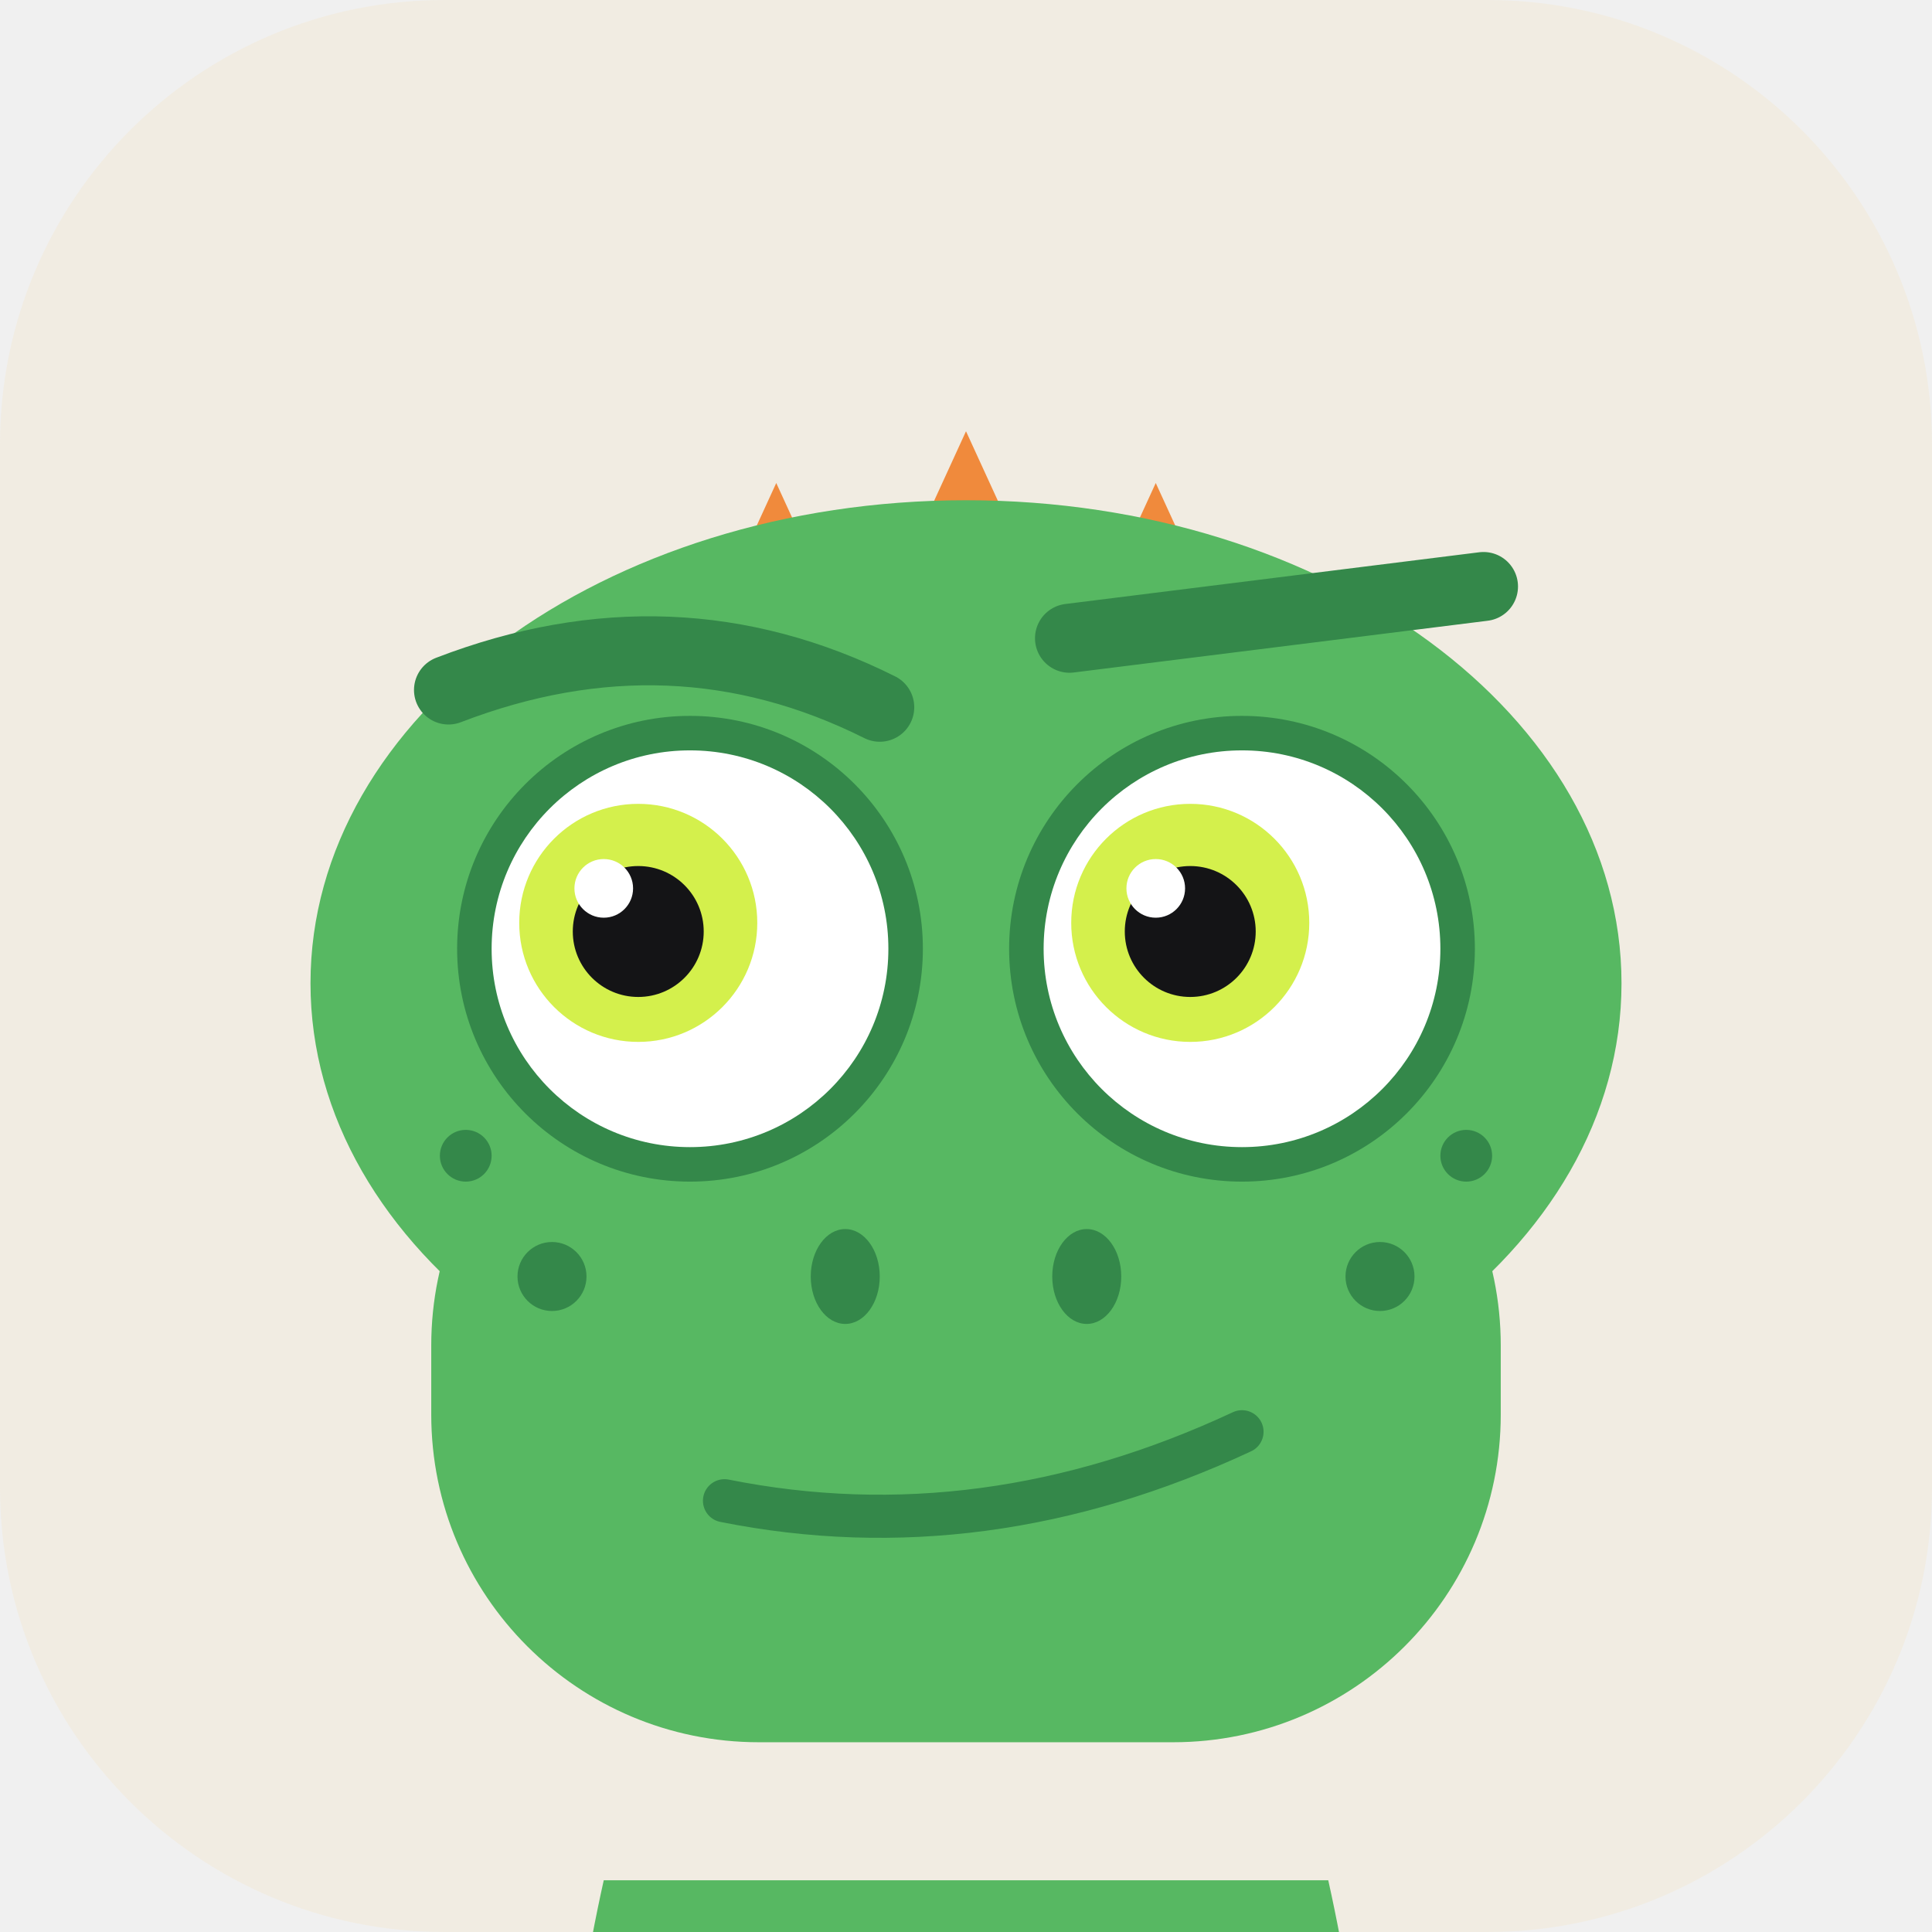
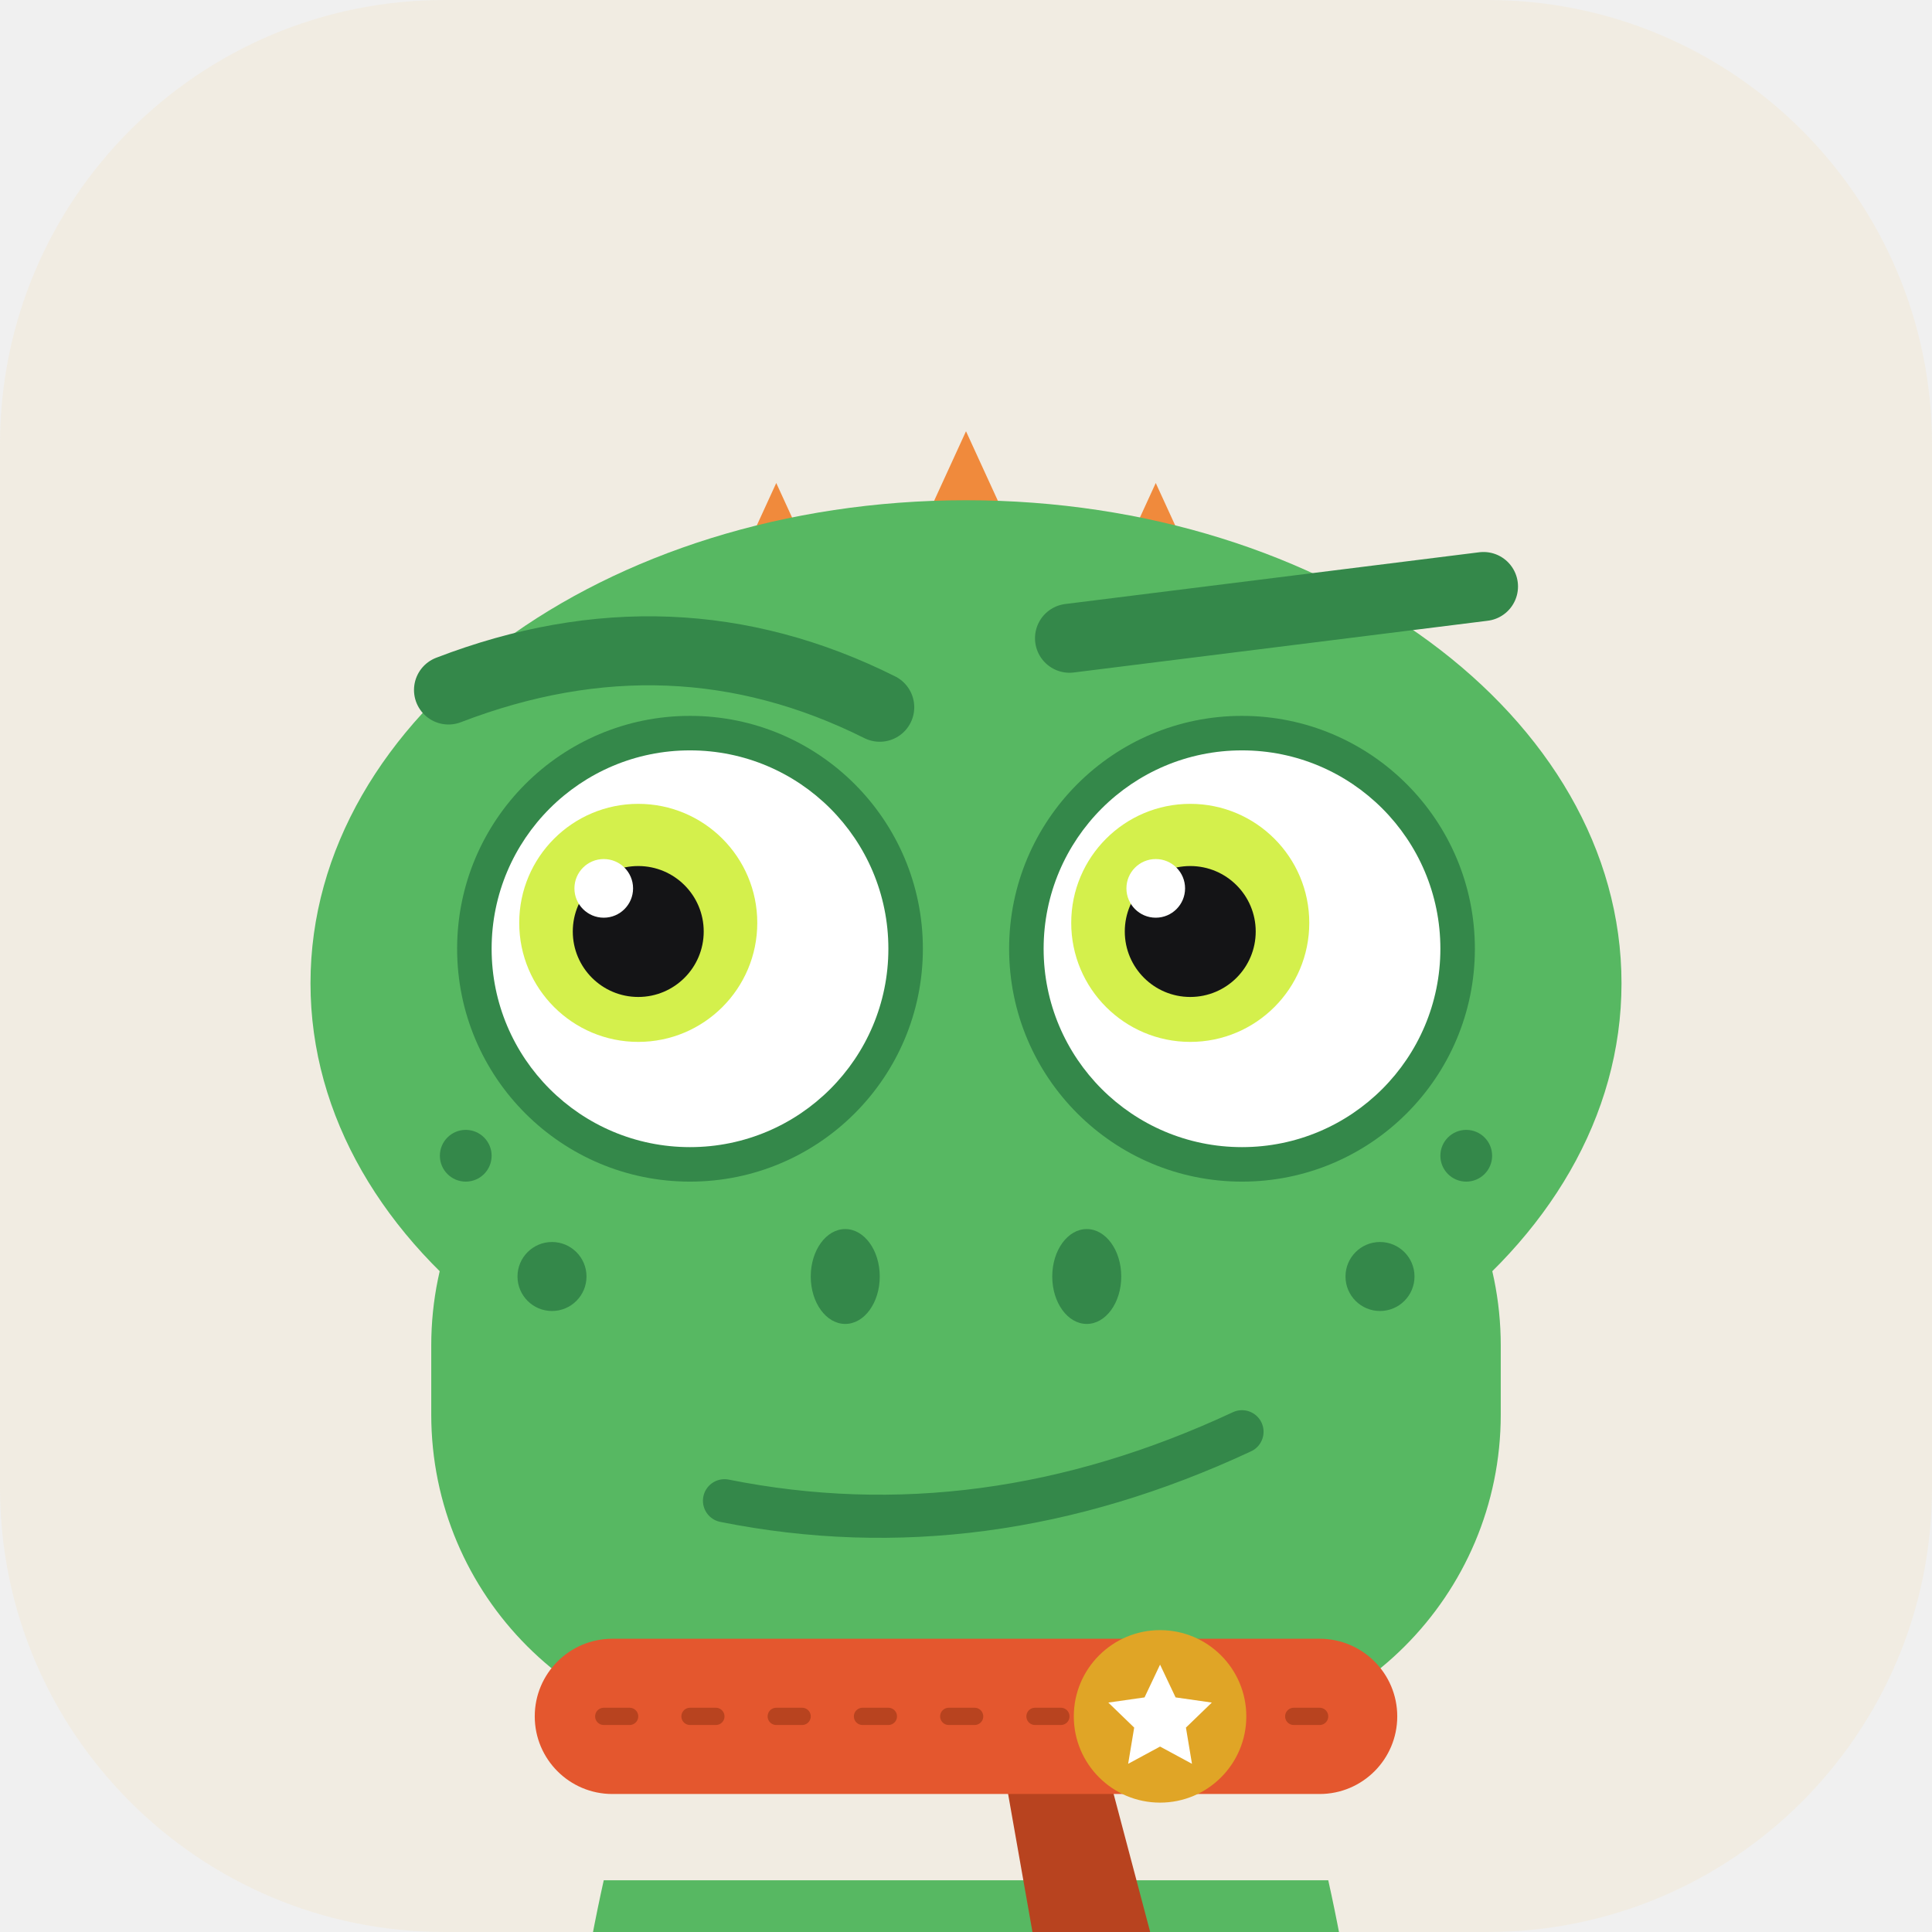
<svg xmlns="http://www.w3.org/2000/svg" width="240" height="240" viewBox="8 -14 224 224" role="img" aria-label="Tobs, thinking">
-   <clipPath id="ch37">
+   <clipPath id="ch142">
    <rect x="8" y="-14" width="224" height="224" rx="51.52" />
  </clipPath>
-   <g clip-path="url(#ch37)">
+   <g clip-path="url(#ch142)">
    <rect x="8" y="-14" width="224" height="224" fill="#f1ece2" />
    <path d="M96 286c-42 10-70-8-74-40" fill="none" stroke="#57b862" stroke-width="28" stroke-linecap="round" stroke-linejoin="round" />
    <path d="M13 250l9-17 9 17z" transform="rotate(-70 22 250)" fill="#f08a3c" />
    <path d="M27 276l9-17 9 17z" transform="rotate(-40 36 276)" fill="#f08a3c" />
    <path d="M53 290l9-17 9 17z" transform="rotate(-15 62 290)" fill="#f08a3c" />
    <ellipse cx="96" cy="309" rx="24" ry="11" fill="#34884a" />
    <path d="M79 314l4 7 4-7z" fill="#ffffff" />
    <path d="M92 314l4 7 4-7z" fill="#ffffff" />
    <path d="M105 314l4 7 4-7z" fill="#ffffff" />
    <ellipse cx="144" cy="309" rx="24" ry="11" fill="#34884a" />
    <path d="M127 314l4 7 4-7z" fill="#ffffff" />
    <path d="M140 314l4 7 4-7z" fill="#ffffff" />
    <path d="M153 314l4 7 4-7z" fill="#ffffff" />
    <path d="M78 204c-8 36-6 70 6 98h72c12-28 14-62 6-98z" fill="#57b862" />
    <ellipse cx="120" cy="258" rx="31" ry="40" fill="#e9f6c6" />
    <path d="M84 216q-14 4-20 16" fill="none" stroke="#57b862" stroke-width="13" stroke-linecap="round" stroke-linejoin="round" />
    <path d="M60 228l-7 5m9 3l-5 7" fill="none" stroke="#34884a" stroke-width="3.4" stroke-linecap="round" stroke-linejoin="round" />
    <path d="M156 216q14 4 20 16" fill="none" stroke="#57b862" stroke-width="13" stroke-linecap="round" stroke-linejoin="round" />
    <path d="M180 228l7 5m-9 3l5 7" fill="none" stroke="#34884a" stroke-width="3.4" stroke-linecap="round" stroke-linejoin="round" />
    <path d="M87 66l11-24 11 24z" fill="#f08a3c" />
    <path d="M109 60l11-24 11 24z" fill="#f08a3c" />
    <path d="M131 66l11-24 11 24z" fill="#f08a3c" />
    <ellipse cx="120" cy="100" rx="76" ry="56" fill="#57b862" />
    <rect x="58" y="104" width="124" height="84" rx="38" fill="#57b862" />
    <circle cx="72" cy="134" r="4" fill="#34884a" />
    <circle cx="62" cy="120" r="3" fill="#34884a" />
    <circle cx="168" cy="134" r="4" fill="#34884a" />
    <circle cx="178" cy="120" r="3" fill="#34884a" />
    <circle cx="88" cy="96" r="27" fill="#34884a" />
    <circle cx="88" cy="96" r="23" fill="#ffffff" />
    <circle cx="82" cy="93" r="13.8" fill="#d4f04c" />
    <circle cx="82" cy="94" r="7.59" fill="#141416" />
    <circle cx="78" cy="89" r="3.4" fill="#ffffff" />
    <circle cx="152" cy="96" r="27" fill="#34884a" />
    <circle cx="152" cy="96" r="23" fill="#ffffff" />
    <circle cx="146" cy="93" r="13.8" fill="#d4f04c" />
    <circle cx="146" cy="94" r="7.59" fill="#141416" />
    <circle cx="142" cy="89" r="3.4" fill="#ffffff" />
    <path d="M60 66q26-10 50 2M132 60l48-6" fill="none" stroke="#34884a" stroke-width="8" stroke-linecap="round" stroke-linejoin="round" />
    <ellipse cx="106" cy="134" rx="4" ry="5.5" fill="#34884a" />
    <ellipse cx="134" cy="134" rx="4" ry="5.5" fill="#34884a" />
    <path d="M92 160q30 6 60-8" fill="none" stroke="#34884a" stroke-width="5" stroke-linecap="round" stroke-linejoin="round" />
+     <path d="M135 186l9 34l-14 3l-6-34z" fill="#b8431f" />
+     <rect x="70" y="176" width="100" height="18" rx="9" fill="#e4572e" />
+     <path d="M78 185h84" stroke="#b8431f" stroke-width="2" stroke-dasharray="3 7" stroke-linecap="round" />
+     <circle cx="142.5" cy="185" r="10" fill="#e0a526" />
+     <path d="M142.5 179l1.8 3.8 4.2.6-3 2.9.7 4.2-3.7-2-3.7 2 .7-4.2-3-2.9 4.2-.6z" fill="#ffffff" />
  </g>
</svg>
